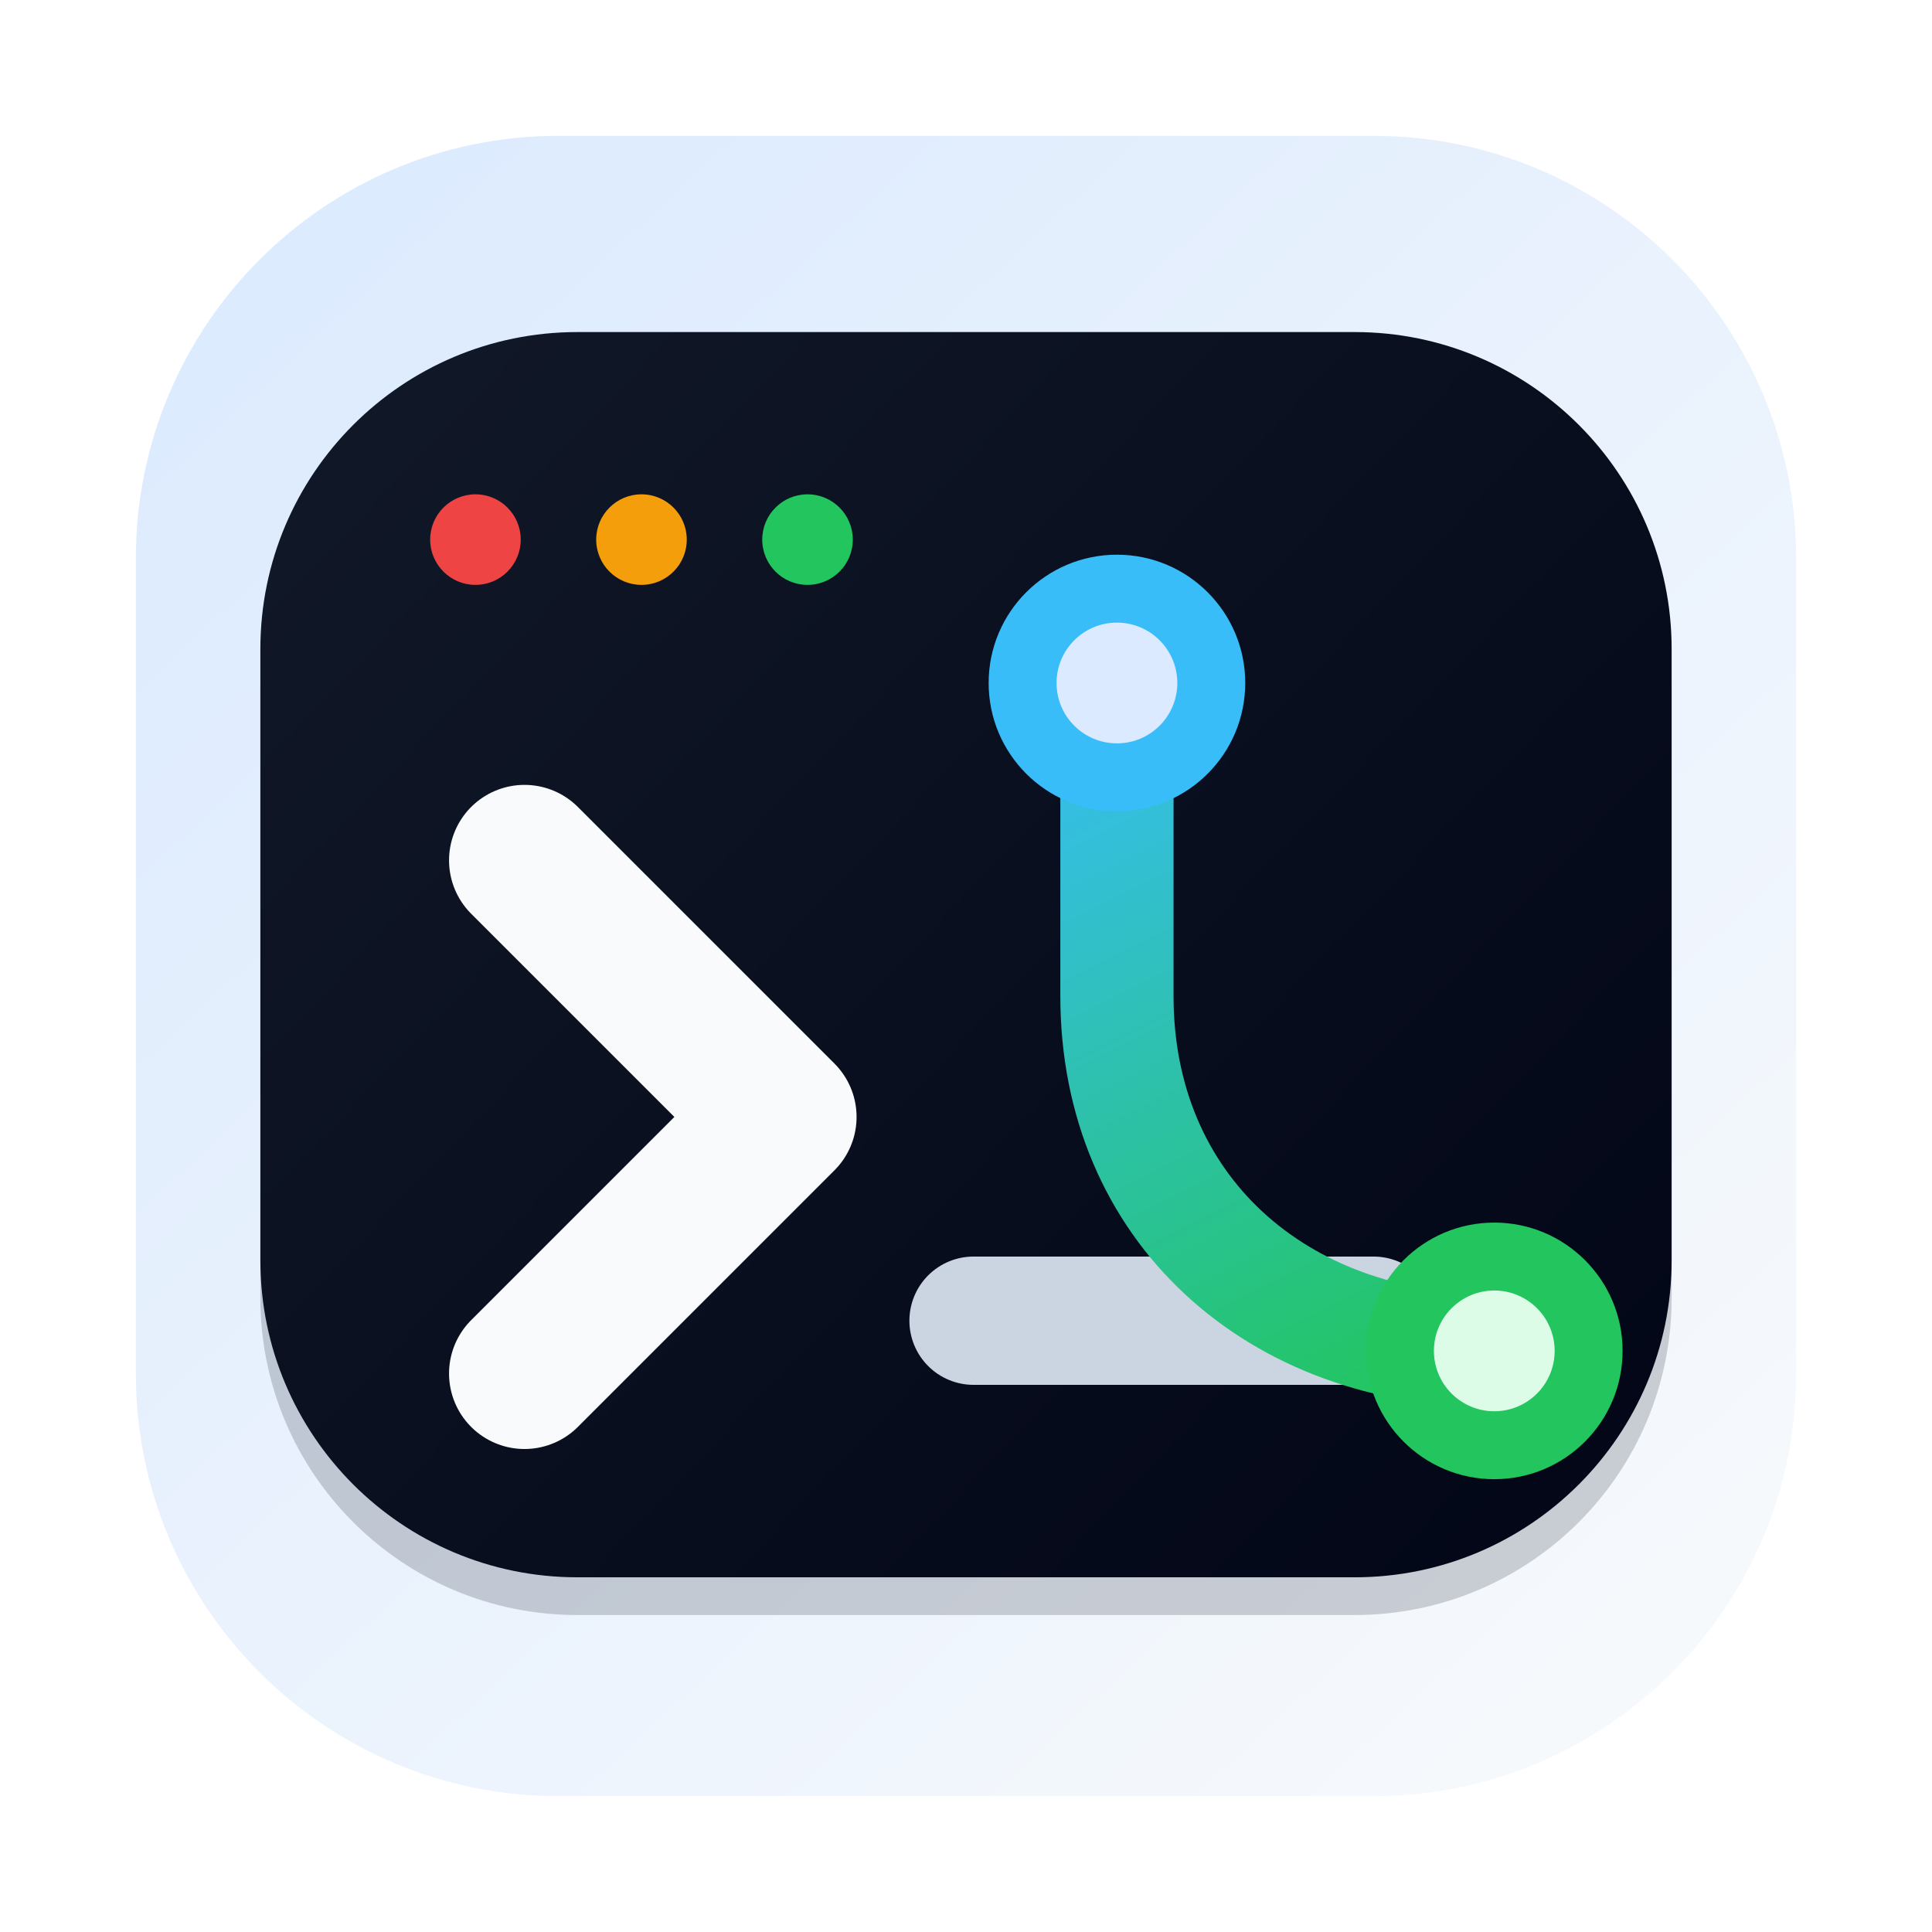
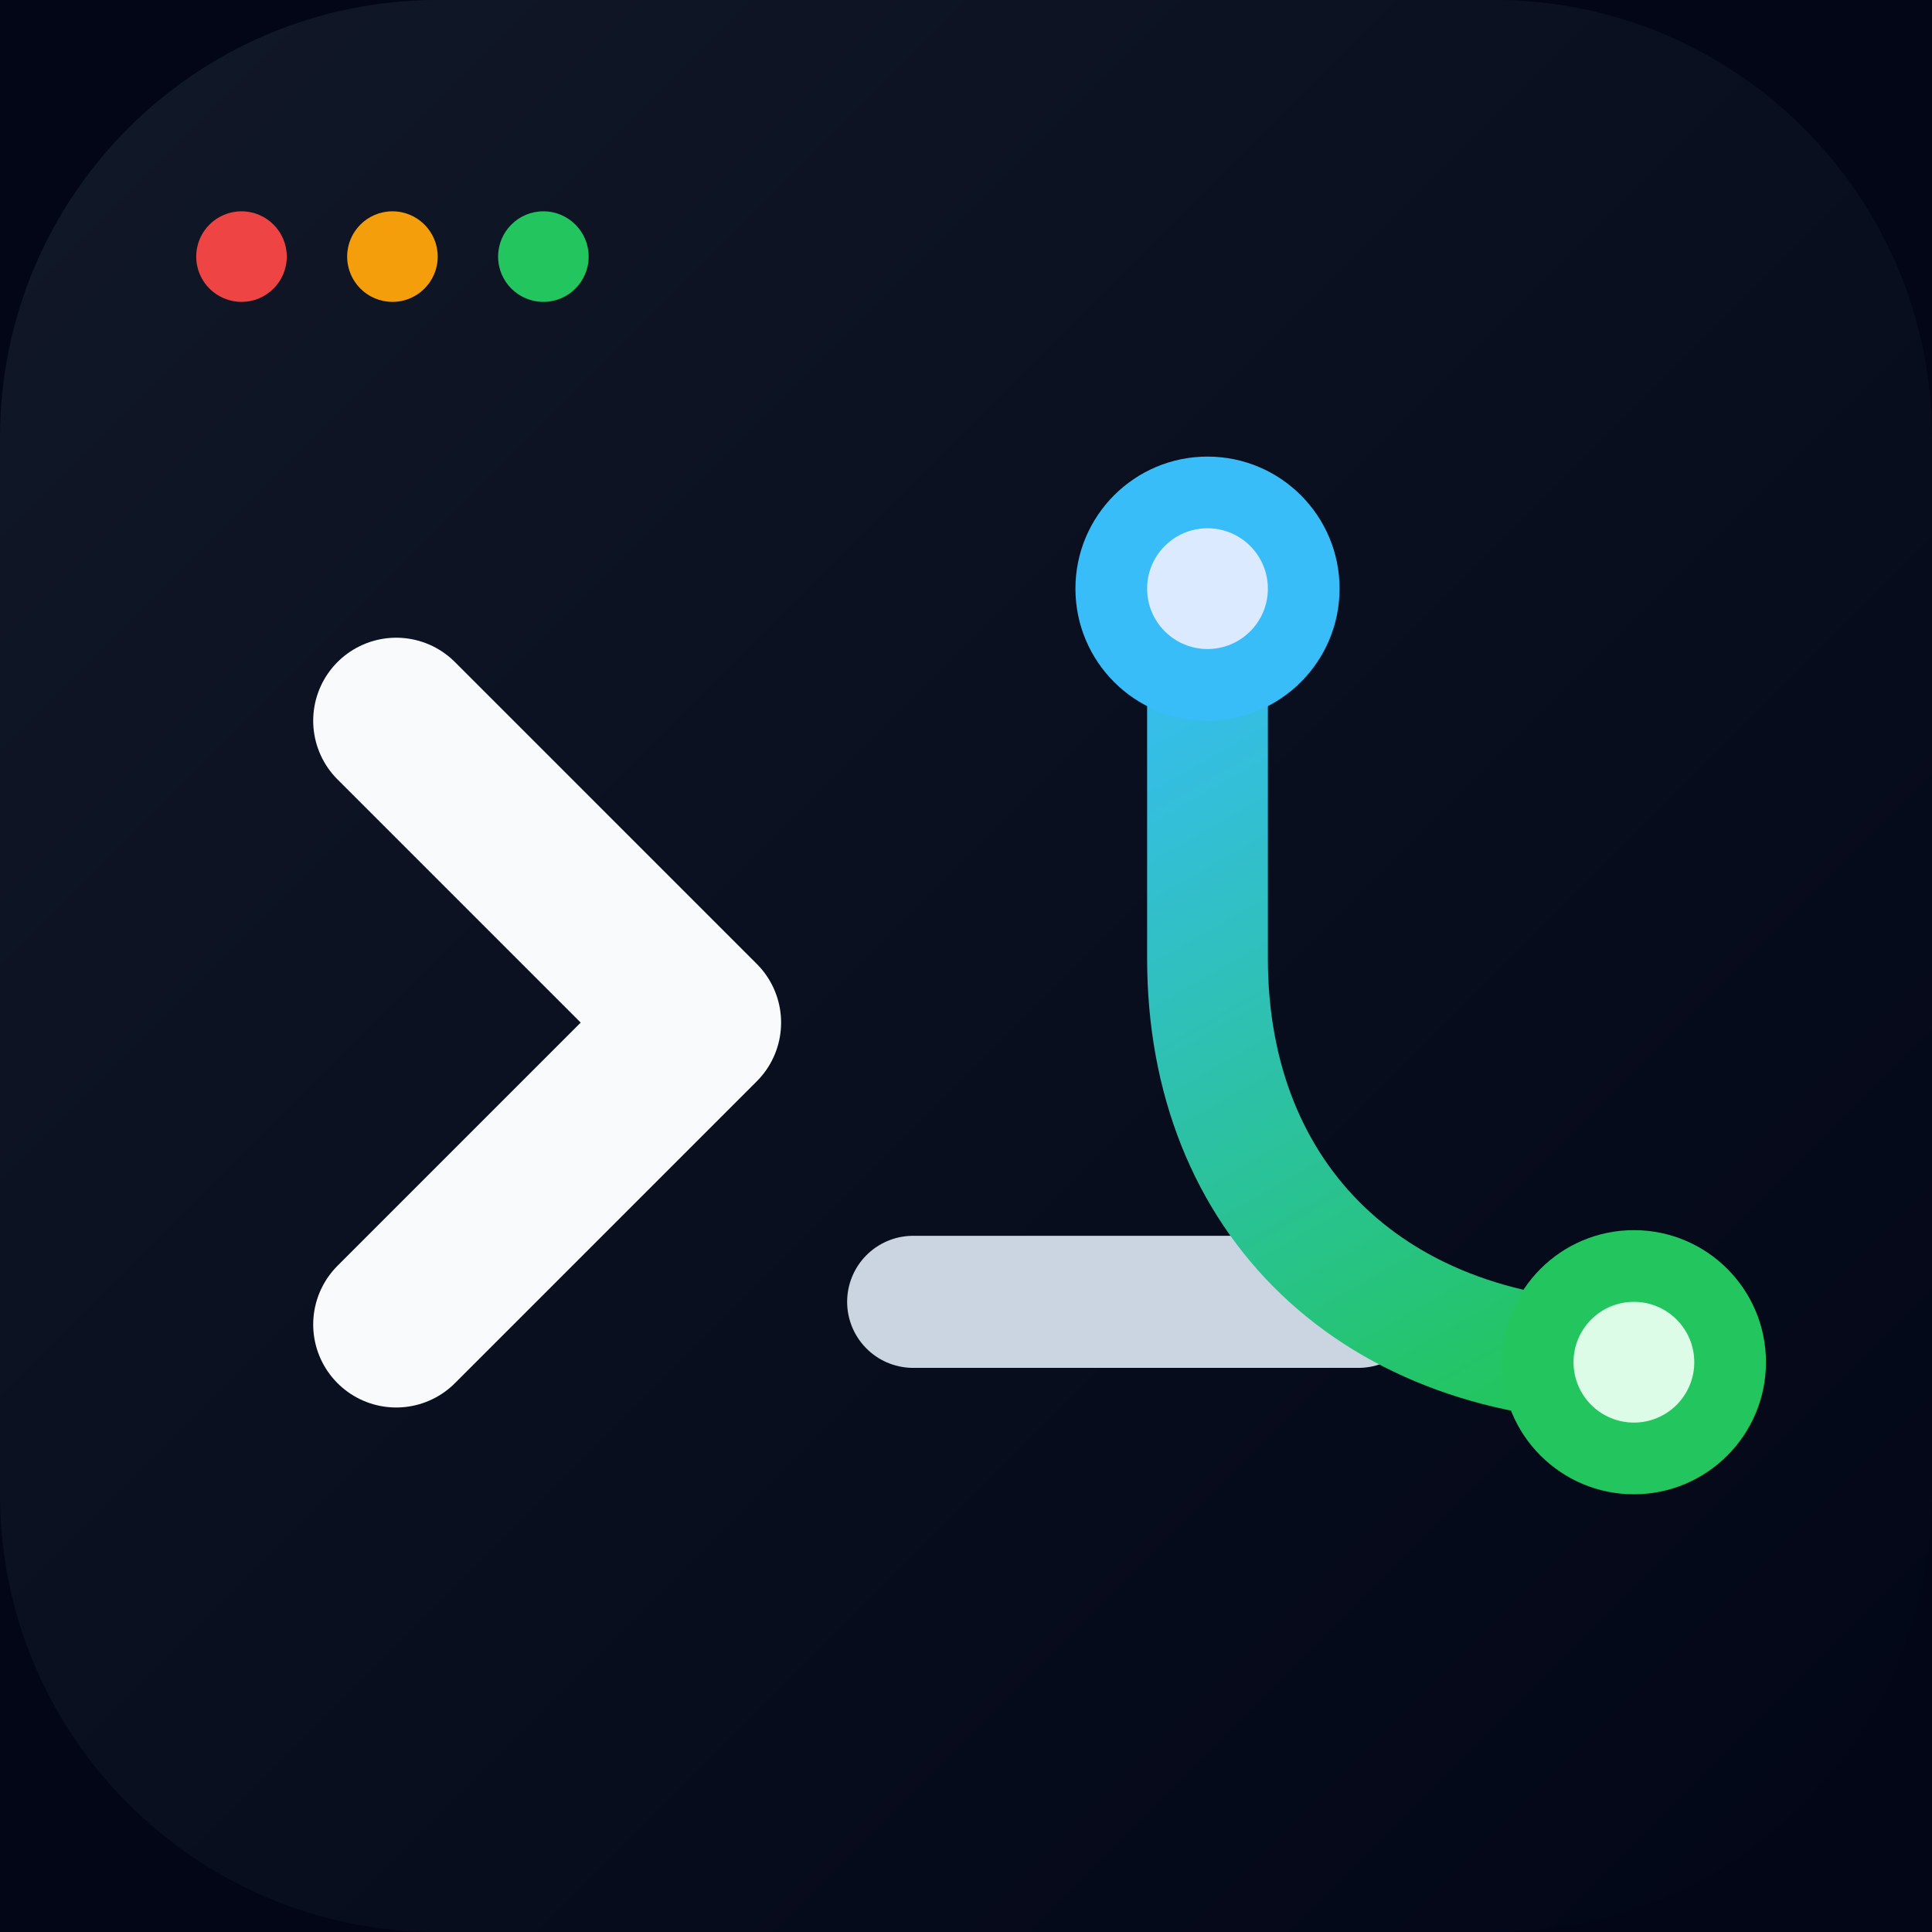
- <svg xmlns="http://www.w3.org/2000/svg" width="1024" height="1024" viewBox="0 0 1024 1024" role="img" aria-labelledby="title" data-direction="b1-dark-terminal">
+ <svg xmlns="http://www.w3.org/2000/svg" width="1024" height="1024" viewBox="0 0 1024 1024" role="img" aria-labelledby="title" data-direction="b1-dark-terminal" data-edge="terminal-full-bleed">
  <defs>
-     <linearGradient id="tile-gradient" x1="112" y1="80" x2="912" y2="944" gradientUnits="userSpaceOnUse">
-       <stop stop-color="#dbeafe" />
-       <stop offset="1" stop-color="#f8fafc" />
-     </linearGradient>
-     <linearGradient id="terminal-gradient" x1="168" y1="184" x2="856" y2="840" gradientUnits="userSpaceOnUse">
+     <linearGradient id="terminal-gradient" x1="0" y1="0" x2="1024" y2="1024" gradientUnits="userSpaceOnUse">
      <stop stop-color="#111827" />
      <stop offset="1" stop-color="#020617" />
    </linearGradient>
-     <linearGradient id="branch-gradient" x1="596" y1="340" x2="788" y2="724" gradientUnits="userSpaceOnUse">
+     <linearGradient id="branch-gradient" x1="630" y1="322" x2="854" y2="714" gradientUnits="userSpaceOnUse">
      <stop stop-color="#38bdf8" />
      <stop offset="1" stop-color="#22c55e" />
    </linearGradient>
  </defs>
-   <rect x="72" y="72" width="880" height="880" rx="224" fill="url(#tile-gradient)" />
-   <rect x="138" y="196" width="748" height="660" rx="168" fill="#020617" opacity="0.18" />
+   <rect width="1024" height="1024" fill="#020617" />
  <g id="terminal-window">
-     <rect x="138" y="176" width="748" height="660" rx="168" fill="url(#terminal-gradient)" />
-     <circle cx="252" cy="286" r="24" fill="#ef4444" />
-     <circle cx="340" cy="286" r="24" fill="#f59e0b" />
-     <circle cx="428" cy="286" r="24" fill="#22c55e" />
+     <rect width="1024" height="1024" rx="232" fill="url(#terminal-gradient)" />
+     <circle cx="128" cy="136" r="24" fill="#ef4444" />
+     <circle cx="208" cy="136" r="24" fill="#f59e0b" />
+     <circle cx="288" cy="136" r="24" fill="#22c55e" />
  </g>
  <g id="prompt-glyph">
-     <path d="M278 456l136 136-136 136" fill="none" stroke="#f8fafc" stroke-width="80" stroke-linecap="round" stroke-linejoin="round" />
+     <path d="M210 382l160 160-160 160" fill="none" stroke="#f8fafc" stroke-width="88" stroke-linecap="round" stroke-linejoin="round" />
  </g>
-   <path id="terminal-baseline" d="M516 700h212" fill="none" stroke="#cbd5e1" stroke-width="68" stroke-linecap="round" />
+   <path id="terminal-baseline" d="M484 690h236" fill="none" stroke="#cbd5e1" stroke-width="70" stroke-linecap="round" />
  <g id="branch-path">
-     <path d="M592 362v166c0 112 84 188 200 188" fill="none" stroke="url(#branch-gradient)" stroke-width="60" stroke-linecap="round" stroke-linejoin="round" />
-     <circle cx="592" cy="362" r="68" fill="#38bdf8" />
-     <circle cx="592" cy="362" r="32" fill="#dbeafe" />
-     <circle cx="792" cy="716" r="68" fill="#22c55e" />
-     <circle cx="792" cy="716" r="32" fill="#dcfce7" />
+     <path d="M640 312v196c0 128 88 214 226 214" fill="none" stroke="url(#branch-gradient)" stroke-width="64" stroke-linecap="round" stroke-linejoin="round" />
+     <circle cx="640" cy="312" r="70" fill="#38bdf8" />
+     <circle cx="640" cy="312" r="32" fill="#dbeafe" />
+     <circle cx="866" cy="722" r="70" fill="#22c55e" />
+     <circle cx="866" cy="722" r="32" fill="#dcfce7" />
  </g>
</svg>
